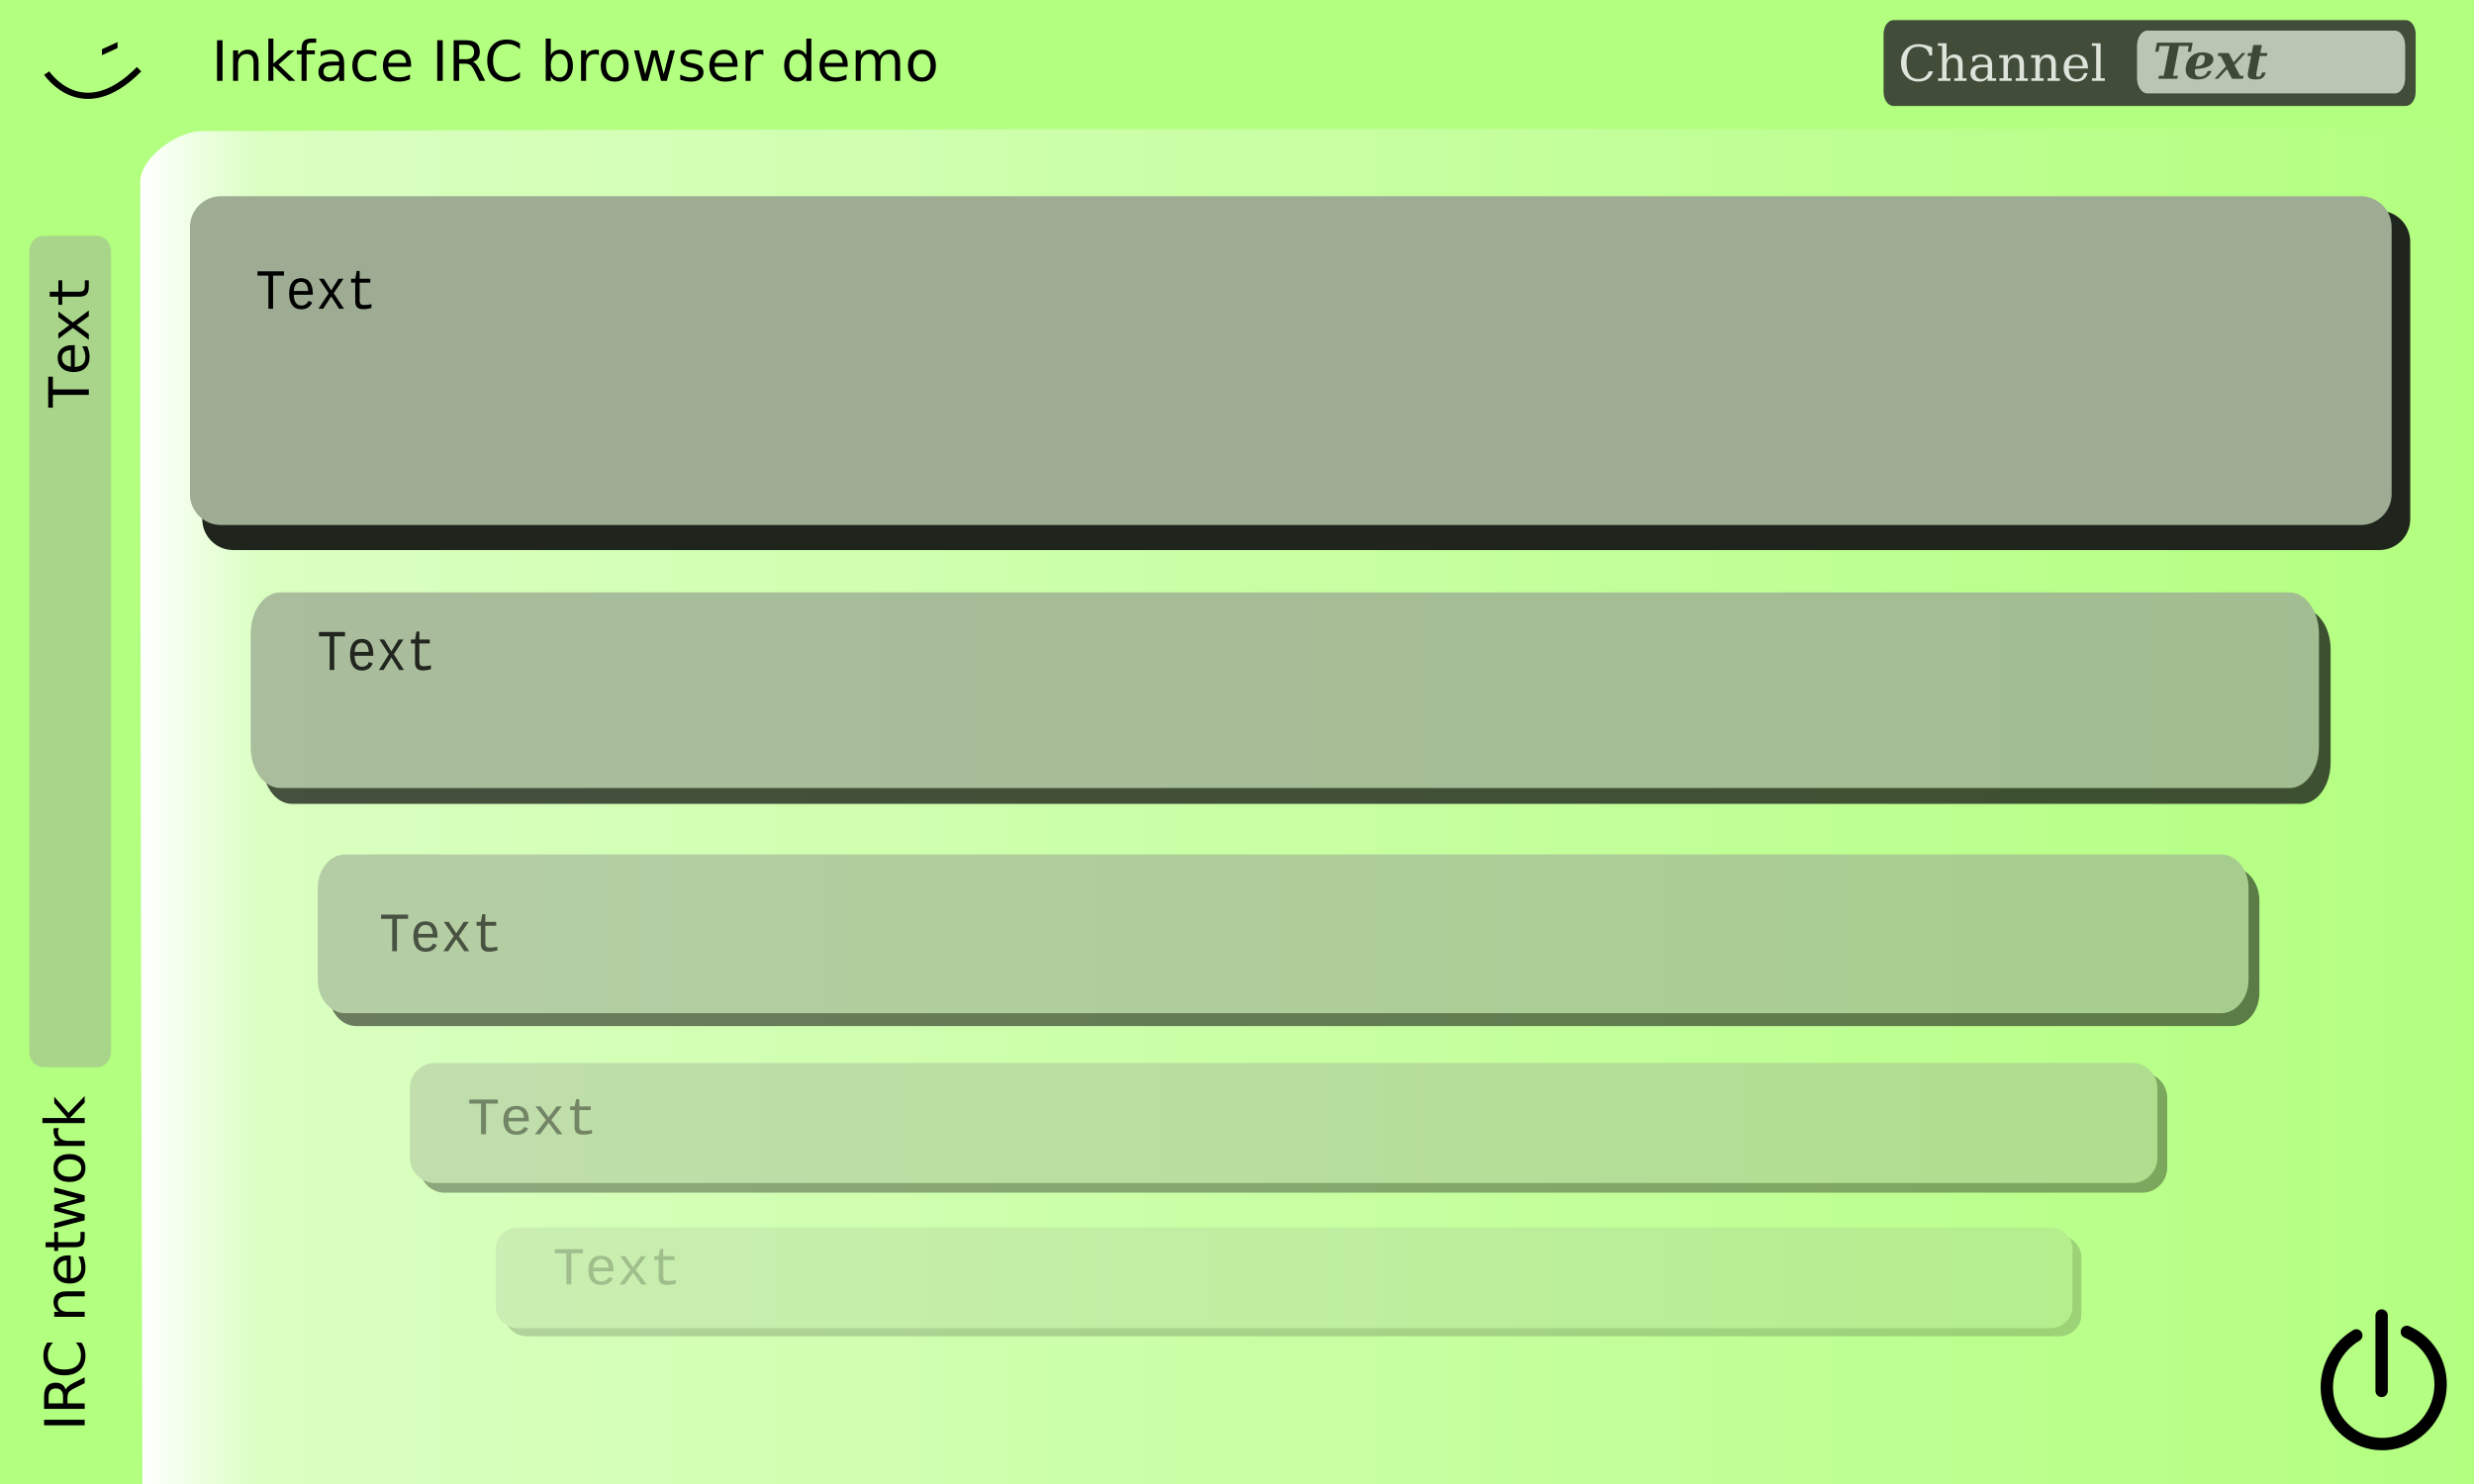
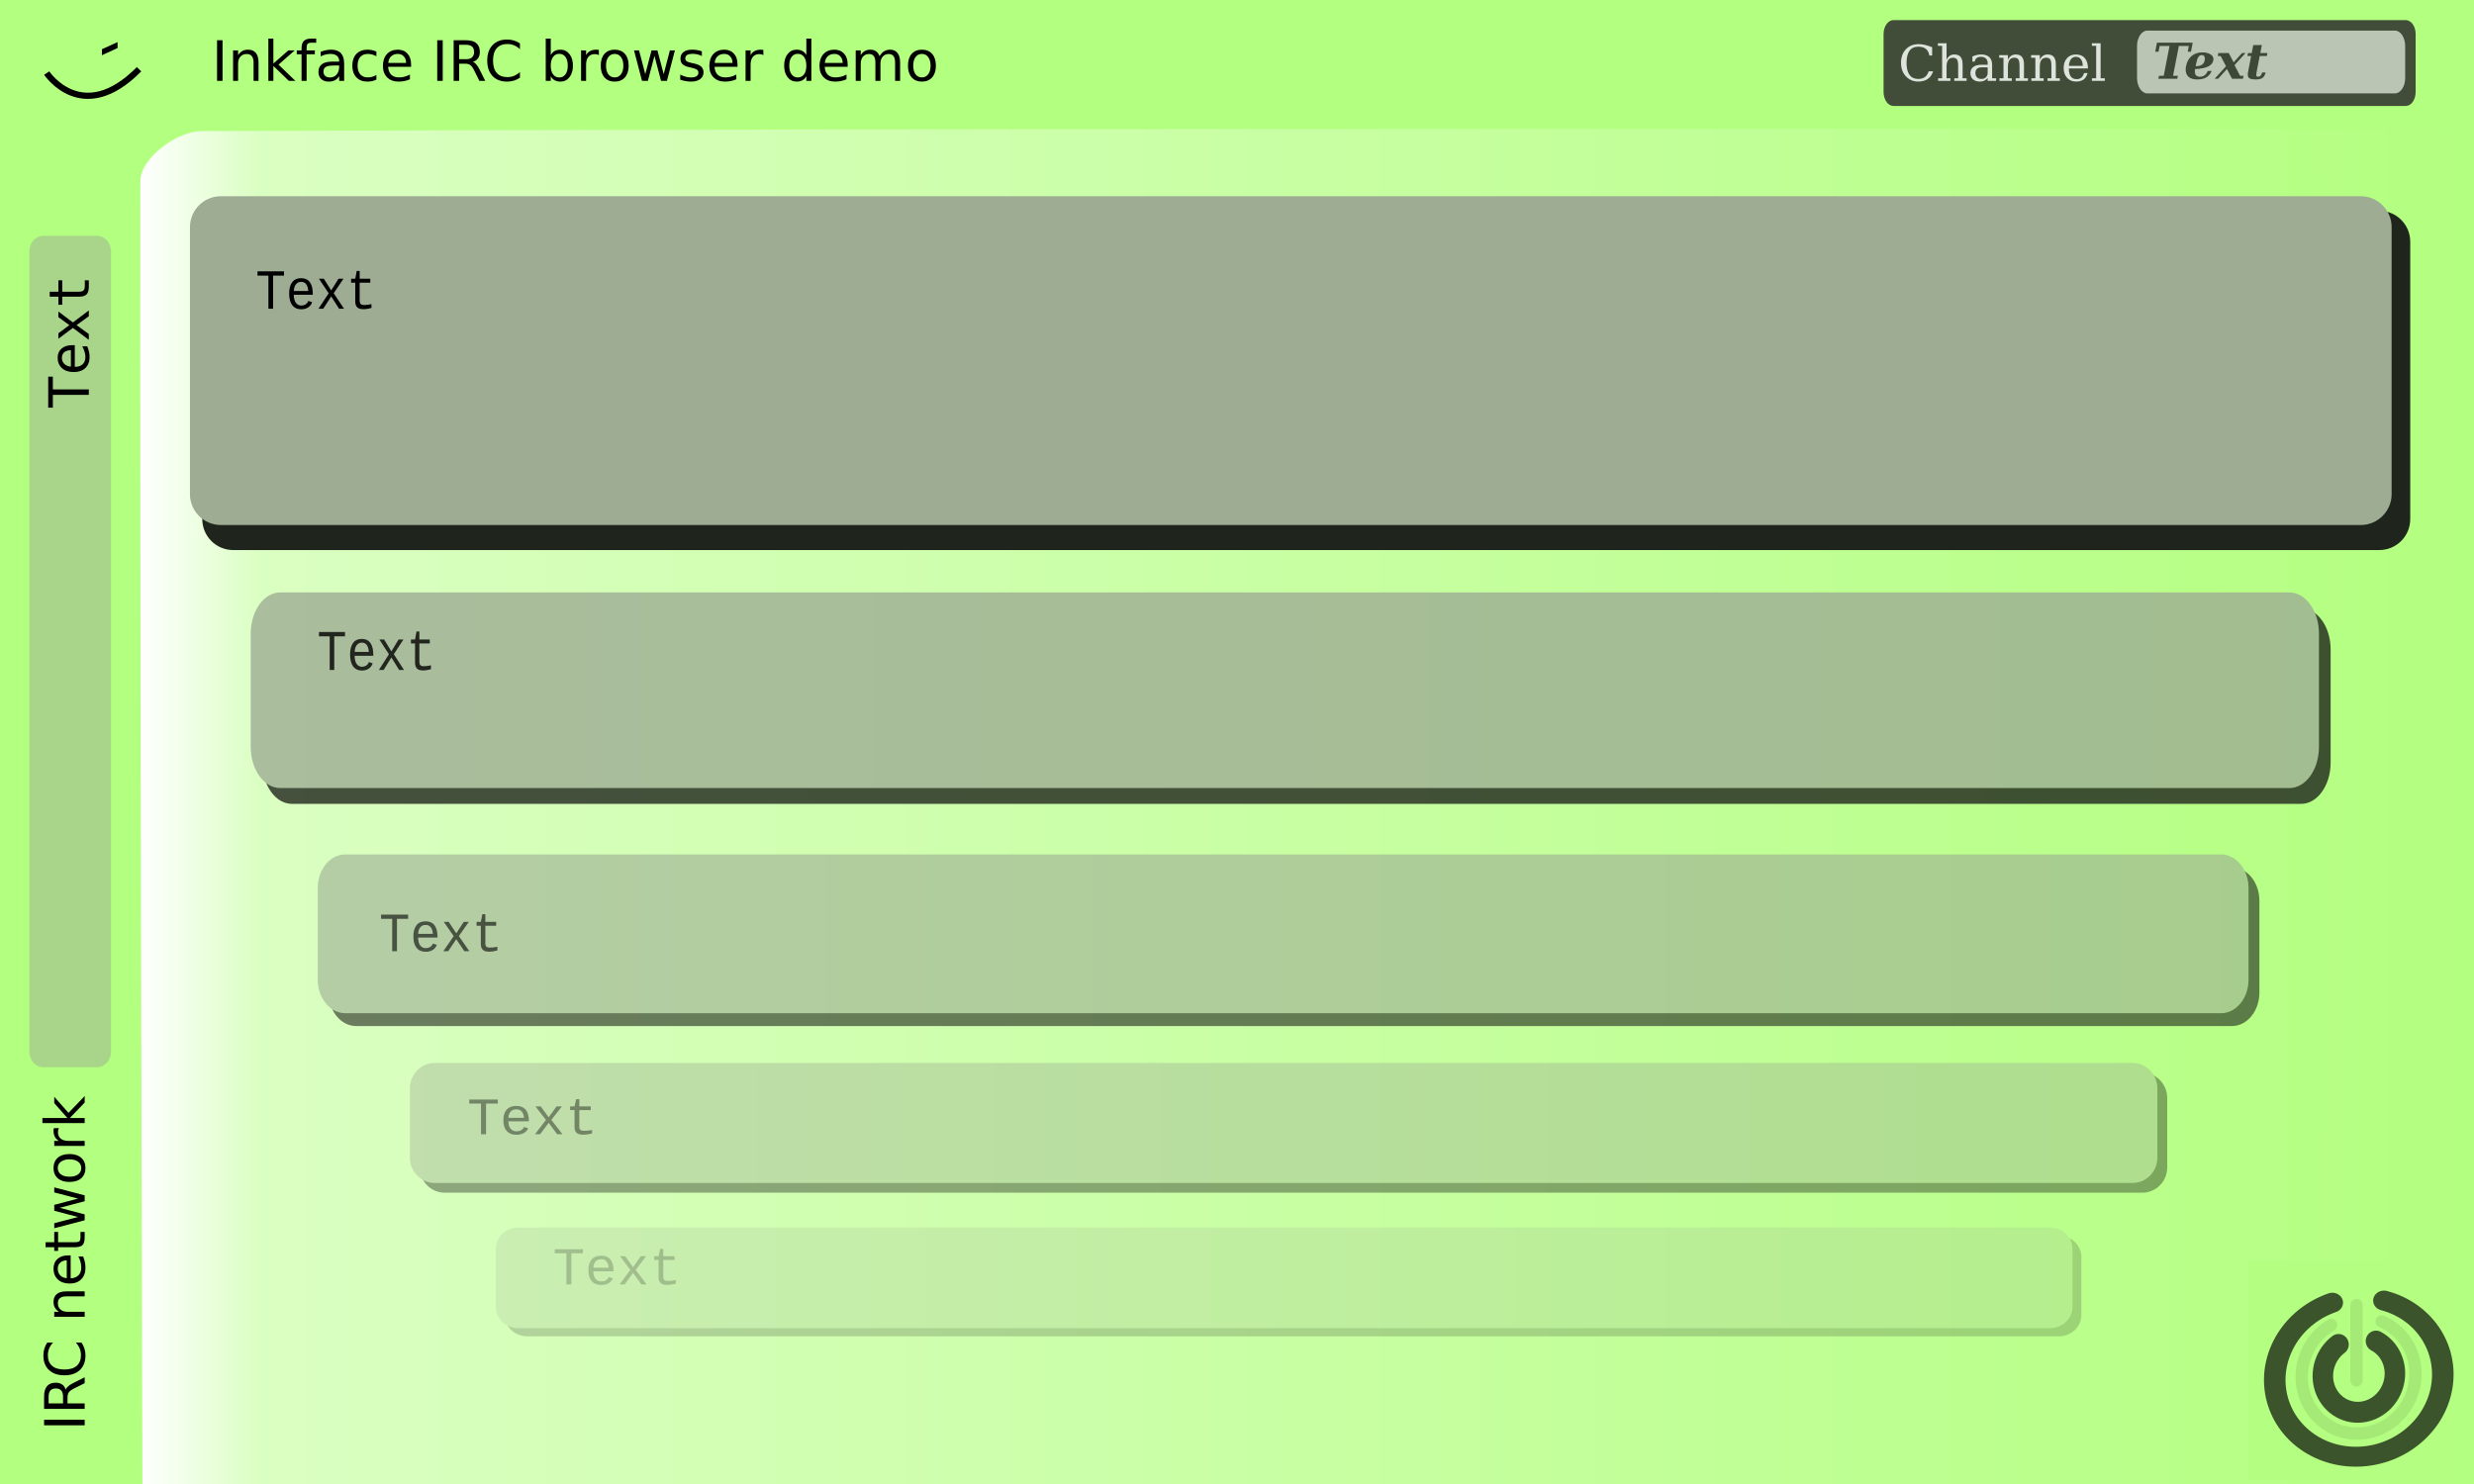
<svg xmlns="http://www.w3.org/2000/svg" xmlns:xlink="http://www.w3.org/1999/xlink" width="800" height="480" id="svg3553" version="1.0">
  <defs id="defs3555">
    <linearGradient id="linearGradient4251">
      <stop style="stop-color:#ffffff;stop-opacity:1;" offset="0" id="stop4253" />
      <stop id="stop4259" offset="0.052" style="stop-color:#ffffff;stop-opacity:0.518;" />
      <stop style="stop-color:#ffffff;stop-opacity:0;" offset="1" id="stop4255" />
    </linearGradient>
    <linearGradient xlink:href="#linearGradient4251" id="linearGradient4257" x1="44.855" y1="261.172" x2="801.855" y2="261.172" gradientUnits="userSpaceOnUse" />
  </defs>
  <g id="layer1">
    <rect style="opacity:1;fill:#b3ff80;fill-opacity:1;fill-rule:evenodd;stroke:none;stroke-width:2;stroke-linecap:round;stroke-linejoin:round;stroke-miterlimit:4;stroke-dasharray:none;stroke-opacity:1" id="rect4306" width="800" height="480" x="0" y="0" name="background" order="0" />
    <path style="fill:url(#linearGradient4257);fill-opacity:1;fill-rule:evenodd;stroke:none;stroke-width:1px;stroke-linecap:butt;stroke-linejoin:miter;stroke-opacity:1" d="M 46.063,480 C 46.063,480 45.183,195.436 45.385,58.662 C 45.397,51.012 57.38,42.438 65.03,42.405 C 305.828,41.368 800.677,41.727 800.677,41.727 L 801.355,41.727 L 801.355,480.677 L 46.063,480 z" id="path3583" name="chatpanel" order="10" />
    <g id="g4301" name="logo" order="10">
      <path order="10" name="smile" id="path3313" d="M 15.1,23.633 C 15.1,23.633 26.61,40.983 44.965,22.394" style="fill:none;fill-rule:evenodd;stroke:#000000;stroke-width:2;stroke-linecap:butt;stroke-linejoin:miter;stroke-miterlimit:4;stroke-dasharray:none;stroke-opacity:1" />
      <text order="10" name="wink" transform="matrix(2.7912162e-3,0.9979412,1.002055,-2.7797564e-3,0,0)" id="text3329" y="36.139" x="11.359" style="font-size:26.187px;font-style:normal;font-variant:normal;font-weight:normal;font-stretch:normal;text-align:start;line-height:100%;writing-mode:lr-tb;text-anchor:start;fill:#000000;fill-opacity:1;stroke:none;stroke-width:1px;stroke-linecap:butt;stroke-linejoin:miter;stroke-opacity:1;font-family:URW Gothic L;-inkscape-font-specification:URW Gothic L" xml:space="preserve">
        <tspan y="36.139" x="11.359" id="tspan3331">,</tspan>
      </text>
    </g>
    <g id="g4383" name="msgbox0" order="20">
      <rect ry="10" rx="10" y="68.178" x="65.41" height="109.738" width="713.971" id="rect4326" style="fill:#1f241c;fill-opacity:1;fill-rule:evenodd;stroke:none;stroke-width:2;stroke-linecap:round;stroke-linejoin:round;stroke-miterlimit:4;stroke-dasharray:none;stroke-opacity:1" />
      <rect ry="10" rx="10" y="63.468" x="61.425" height="106.351" width="711.939" id="rect4308" style="fill:#9dac93;fill-opacity:1;fill-rule:evenodd;stroke:none;stroke-width:2;stroke-linecap:round;stroke-linejoin:round;stroke-miterlimit:4;stroke-dasharray:none;stroke-opacity:1" />
    </g>
    <text xml:space="preserve" style="font-size:17.3px;font-style:normal;font-variant:normal;font-weight:normal;font-stretch:normal;text-align:start;line-height:125%;writing-mode:lr;text-anchor:start;fill:#000000;fill-opacity:1;stroke:none;stroke-width:1px;stroke-linecap:butt;stroke-linejoin:miter;stroke-opacity:1;font-family:Liberation Mono;-inkscape-font-specification:Liberation Mono" x="87.695" y="94.121" id="text4310" transform="scale(0.9425818,1.060916)" name="msgtxt0" order="30">
      <tspan id="tspan4312" x="87.695" y="94.121">Text</tspan>
    </text>
    <g id="g4332" transform="matrix(0.9466098,0,0,1.086065,12.03184,122.6949)" style="opacity:0.8" name="msgbox1" order="20">
      <rect ry="12.286" rx="10.087" y="68.178" x="76.916" height="58.256" width="706.52" id="rect4334" style="opacity:1;fill:#1f241c;fill-opacity:1;fill-rule:evenodd;stroke:none;stroke-width:2;stroke-linecap:round;stroke-linejoin:round;stroke-miterlimit:4;stroke-dasharray:none;stroke-opacity:1" />
      <rect ry="12.286" rx="10.087" y="63.468" x="72.931" height="58.256" width="706.52" id="rect4336" style="opacity:1;fill:#9dac93;fill-opacity:1;fill-rule:evenodd;stroke:none;stroke-width:2;stroke-linecap:round;stroke-linejoin:round;stroke-miterlimit:4;stroke-dasharray:none;stroke-opacity:1" />
    </g>
    <g id="g4338" transform="matrix(0.8836857,0,0,0.88166,38.29753,220.408)" style="opacity:0.6" name="msgbox2" order="20">
      <rect ry="12.286" rx="10.087" y="68.178" x="76.916" height="58.256" width="706.52" id="rect4340" style="opacity:1;fill:#1f241c;fill-opacity:1;fill-rule:evenodd;stroke:none;stroke-width:2;stroke-linecap:round;stroke-linejoin:round;stroke-miterlimit:4;stroke-dasharray:none;stroke-opacity:1" />
      <rect ry="12.286" rx="10.087" y="63.468" x="72.931" height="58.256" width="706.52" id="rect4342" style="opacity:1;fill:#9dac93;fill-opacity:1;fill-rule:evenodd;stroke:none;stroke-width:2;stroke-linecap:round;stroke-linejoin:round;stroke-miterlimit:4;stroke-dasharray:none;stroke-opacity:1" />
    </g>
    <g id="g4344" transform="matrix(0.7997869,0,0,0.6664963,74.22163,301.5117)" style="opacity:0.4" name="msgbox3" order="20">
      <rect ry="12.286" rx="10.087" y="68.178" x="76.916" height="58.256" width="706.52" id="rect4346" style="opacity:1;fill:#1f241c;fill-opacity:1;fill-rule:evenodd;stroke:none;stroke-width:2;stroke-linecap:round;stroke-linejoin:round;stroke-miterlimit:4;stroke-dasharray:none;stroke-opacity:1" />
      <rect ry="12.286" rx="10.087" y="63.468" x="72.931" height="58.256" width="706.52" id="rect4348" style="opacity:1;fill:#9dac93;fill-opacity:1;fill-rule:evenodd;stroke:none;stroke-width:2;stroke-linecap:round;stroke-linejoin:round;stroke-miterlimit:4;stroke-dasharray:none;stroke-opacity:1" />
    </g>
    <g id="g4350" transform="matrix(0.7216085,0,0,0.5589145,107.6963,361.5622)" style="opacity:0.2" name="msgbox4" order="20">
      <rect ry="12.286" rx="10.087" y="68.178" x="76.916" height="58.256" width="706.52" id="rect4352" style="opacity:1;fill:#1f241c;fill-opacity:1;fill-rule:evenodd;stroke:none;stroke-width:2;stroke-linecap:round;stroke-linejoin:round;stroke-miterlimit:4;stroke-dasharray:none;stroke-opacity:1" />
      <rect ry="12.286" rx="10.087" y="63.468" x="72.931" height="58.256" width="706.52" id="rect4354" style="opacity:1;fill:#9dac93;fill-opacity:1;fill-rule:evenodd;stroke:none;stroke-width:2;stroke-linecap:round;stroke-linejoin:round;stroke-miterlimit:4;stroke-dasharray:none;stroke-opacity:1" />
    </g>
    <text xml:space="preserve" style="font-size:17.3px;font-style:normal;font-variant:normal;font-weight:normal;font-stretch:normal;text-align:start;line-height:125%;writing-mode:lr;text-anchor:start;opacity:0.8;fill:#000000;fill-opacity:1;stroke:none;stroke-width:1px;stroke-linecap:butt;stroke-linejoin:miter;stroke-opacity:1;font-family:Liberation Mono;-inkscape-font-specification:Liberation Mono" x="110.687" y="200.759" id="text4356" transform="scale(0.9264105,1.079435)" name="msgtxt1" order="30">
      <tspan id="tspan4358" x="110.687" y="200.759">Text</tspan>
    </text>
    <text xml:space="preserve" style="font-size:17.3px;font-style:normal;font-variant:normal;font-weight:normal;font-stretch:normal;text-align:start;line-height:125%;writing-mode:lr;text-anchor:start;opacity:0.6;fill:#000000;fill-opacity:1;stroke:none;stroke-width:1px;stroke-linecap:butt;stroke-linejoin:miter;stroke-opacity:1;font-family:Liberation Mono;-inkscape-font-specification:Liberation Mono" x="127.422" y="296.037" id="text4360" transform="scale(0.9621611,1.039327)" name="msgtxt2" order="30">
      <tspan id="tspan4362" x="127.422" y="296.037">Text</tspan>
    </text>
    <text xml:space="preserve" style="font-size:17.3px;font-style:normal;font-variant:normal;font-weight:normal;font-stretch:normal;text-align:start;line-height:125%;writing-mode:lr;text-anchor:start;opacity:0.4;fill:#000000;fill-opacity:1;stroke:none;stroke-width:1px;stroke-linecap:butt;stroke-linejoin:miter;stroke-opacity:1;font-family:Liberation Mono;-inkscape-font-specification:Liberation Mono" x="148.783" y="372.568" id="text4364" transform="scale(1.015514,0.9847228)" name="msgtxt3" order="30">
      <tspan id="tspan4366" x="148.783" y="372.568">Text</tspan>
    </text>
    <text xml:space="preserve" style="font-size:17.3px;font-style:normal;font-variant:normal;font-weight:normal;font-stretch:normal;text-align:start;line-height:125%;writing-mode:lr;text-anchor:start;opacity:0.2;fill:#000000;fill-opacity:1;stroke:none;stroke-width:1px;stroke-linecap:butt;stroke-linejoin:miter;stroke-opacity:1;font-family:Liberation Mono;-inkscape-font-specification:Liberation Mono" x="178.601" y="415.814" id="text4368" transform="scale(1.000862,0.9991382)" name="msgtxt4" order="30">
      <tspan id="tspan4370" x="178.601" y="415.814">Text</tspan>
    </text>
    <text xml:space="preserve" style="font-size:18px;font-style:normal;font-weight:normal;fill:#000000;fill-opacity:1;stroke:none;stroke-width:1px;stroke-linecap:butt;stroke-linejoin:miter;stroke-opacity:1;font-family:Bitstream Vera Sans" x="68.417" y="26.147" id="text4387" name="title" order="20">
      <tspan id="tspan4389" x="68.417" y="26.147">Inkface IRC browser demo</tspan>
    </text>
    <text xml:space="preserve" style="font-size:18px;font-style:normal;font-weight:normal;fill:#000000;fill-opacity:1;stroke:none;stroke-width:1px;stroke-linecap:butt;stroke-linejoin:miter;stroke-opacity:1;font-family:Bitstream Vera Sans" x="-462.777" y="27.385" id="text4391" transform="matrix(0,-1,1,0,0,0)" name="networkLabel" order="20">
      <tspan id="tspan4393" x="-462.777" y="27.385">IRC network </tspan>
    </text>
    <rect style="opacity:0.5;fill:#9dac93;fill-opacity:1;fill-rule:evenodd;stroke:none;stroke-width:2;stroke-linecap:round;stroke-linejoin:round;stroke-miterlimit:4;stroke-dasharray:none;stroke-opacity:1" id="rect4399" width="268.925" height="29.128" x="253.345" y="36.308" rx="5" ry="5" transform="matrix(0,-1,0.9069767,0,-23.44722,598.5436)" name="networkBox" order="20" />
    <text xml:space="preserve" style="font-size:18px;font-style:normal;font-variant:normal;font-weight:normal;font-stretch:normal;text-align:start;line-height:100%;writing-mode:lr-tb;text-anchor:start;fill:#000000;fill-opacity:1;stroke:none;stroke-width:1px;stroke-linecap:butt;stroke-linejoin:miter;stroke-opacity:1;font-family:DejaVu Sans Mono;-inkscape-font-specification:DejaVu Sans Mono" x="-132.259" y="28.72" id="text4395" transform="matrix(0,-1,1,0,0,0)" name="networkName" order="30">
      <tspan id="tspan4397" x="-132.259" y="28.72">Text</tspan>
    </text>
    <g id="g4479" name="channelBanner" order="20">
      <rect ry="4.535" rx="3.207" y="6.503" x="609.075" height="27.773" width="172.058" id="rect4465" style="opacity:0.97;fill:#3e4837;fill-opacity:1;fill-rule:evenodd;stroke:none;stroke-width:2;stroke-linecap:round;stroke-linejoin:round;stroke-miterlimit:4;stroke-dasharray:none;stroke-opacity:1" />
      <text id="text4467" y="26.147" x="613.817" style="font-size:16px;font-style:normal;font-variant:normal;font-weight:normal;font-stretch:normal;text-align:start;line-height:100%;writing-mode:lr-tb;text-anchor:start;fill:#dee3db;fill-opacity:1;stroke:none;stroke-width:1px;stroke-linecap:butt;stroke-linejoin:miter;stroke-opacity:1;font-family:Bitstream Vera Serif;-inkscape-font-specification:Bitstream Vera Serif" xml:space="preserve">
        <tspan y="26.147" x="613.817" id="tspan4471">Channel </tspan>
      </text>
      <rect ry="5" rx="3.333" y="9.89" x="691.04" height="20.322" width="86.706" id="rect4477" style="opacity:0.97;fill:#bec8b7;fill-opacity:1;fill-rule:evenodd;stroke:none;stroke-width:2;stroke-linecap:round;stroke-linejoin:round;stroke-miterlimit:4;stroke-dasharray:none;stroke-opacity:1" />
    </g>
    <text xml:space="preserve" style="font-size:16px;font-style:italic;font-variant:normal;font-weight:bold;font-stretch:normal;text-align:start;line-height:125%;writing-mode:lr-tb;text-anchor:start;fill:#3e4837;fill-opacity:1;stroke:none;stroke-width:1px;stroke-linecap:butt;stroke-linejoin:miter;stroke-opacity:1;font-family:Bitstream Vera Serif;-inkscape-font-specification:Bitstream Vera Serif Bold Italic" x="696.168" y="25.47" id="text4473" name="channelName" order="30">
      <tspan id="tspan4475" x="696.168" y="25.47">Text</tspan>
    </text>
-     <g id="g4531" transform="translate(4,-4)" name="exitButton" order="20">
-       <path transform="matrix(0.3944147,-0.9189325,0.9189325,0.3944147,48.80146,978.5066)" d="M 785.775,452.227 A 18.967,18.29 0 1 1 778.275,437.659" id="path4521" style="fill:none;fill-opacity:1;fill-rule:evenodd;stroke:#000000;stroke-width:4;stroke-linecap:round;stroke-linejoin:round;stroke-miterlimit:4;stroke-dasharray:none;stroke-opacity:1" />
-       <path id="path4523" d="M 766.13,453.89 L 766.13,429.501" style="fill:none;fill-rule:evenodd;stroke:#000000;stroke-width:4;stroke-linecap:round;stroke-linejoin:miter;stroke-miterlimit:4;stroke-dasharray:none;stroke-opacity:1" />
+     <g id="g3222" name="exitButton" order="20" transform="translate(-8.128704,-3.38696)">
+       <path transform="matrix(0.3944147,-0.9189325,0.9189325,0.3944147,52.80146,974.5066)" d="M 785.775,452.227 A 18.967,18.29 0 1 1 778.275,437.659" id="path4521" style="fill:none;fill-opacity:1;fill-rule:evenodd;stroke:#000000;stroke-width:4;stroke-linecap:round;stroke-linejoin:round;stroke-miterlimit:4;stroke-dasharray:none;stroke-opacity:1" />
+       <path id="path4523" d="M 770.13,449.89 L 770.13,425.501" style="fill:none;fill-rule:evenodd;stroke:#000000;stroke-width:4;stroke-linecap:round;stroke-linejoin:miter;stroke-miterlimit:4;stroke-dasharray:none;stroke-opacity:1" />
+     </g>
+     <g id="g3230" transform="translate(1.354784,56.90093)" name="exitButtonGlow" order="30">
+       <rect y="350.618" x="725.487" height="71.126" width="69.771" id="rect3228" style="opacity:0.915;fill:#b4ff82;fill-opacity:1;fill-rule:evenodd;stroke:none;stroke-width:6.7;stroke-linecap:round;stroke-linejoin:round;stroke-miterlimit:4;stroke-dasharray:none;stroke-opacity:1" />
+       <path transform="matrix(0.2915158,-0.5734711,0.560656,0.2959473,284.3419,693.6576)" d="M 785.775,452.227 A 18.967,18.29 0 1 1 775.478,435.96" id="path2444" style="opacity:0.668;fill:none;fill-opacity:1;fill-rule:evenodd;stroke:#000000;stroke-width:10.492;stroke-linecap:round;stroke-linejoin:round;stroke-miterlimit:4;stroke-dasharray:none;stroke-opacity:1" />
+       <path transform="matrix(0.6813432,-1.214506,1.310389,0.6267621,-353.6638,1036.412)" d="M 785.426,448.747 A 18.967,18.24 0 1 1 779.792,438.931" id="path3216" style="opacity:0.668;fill:none;fill-opacity:1;fill-rule:evenodd;stroke:#000000;stroke-width:4.716;stroke-linecap:round;stroke-linejoin:round;stroke-miterlimit:4;stroke-dasharray:none;stroke-opacity:1" />
    </g>
  </g>
</svg>
